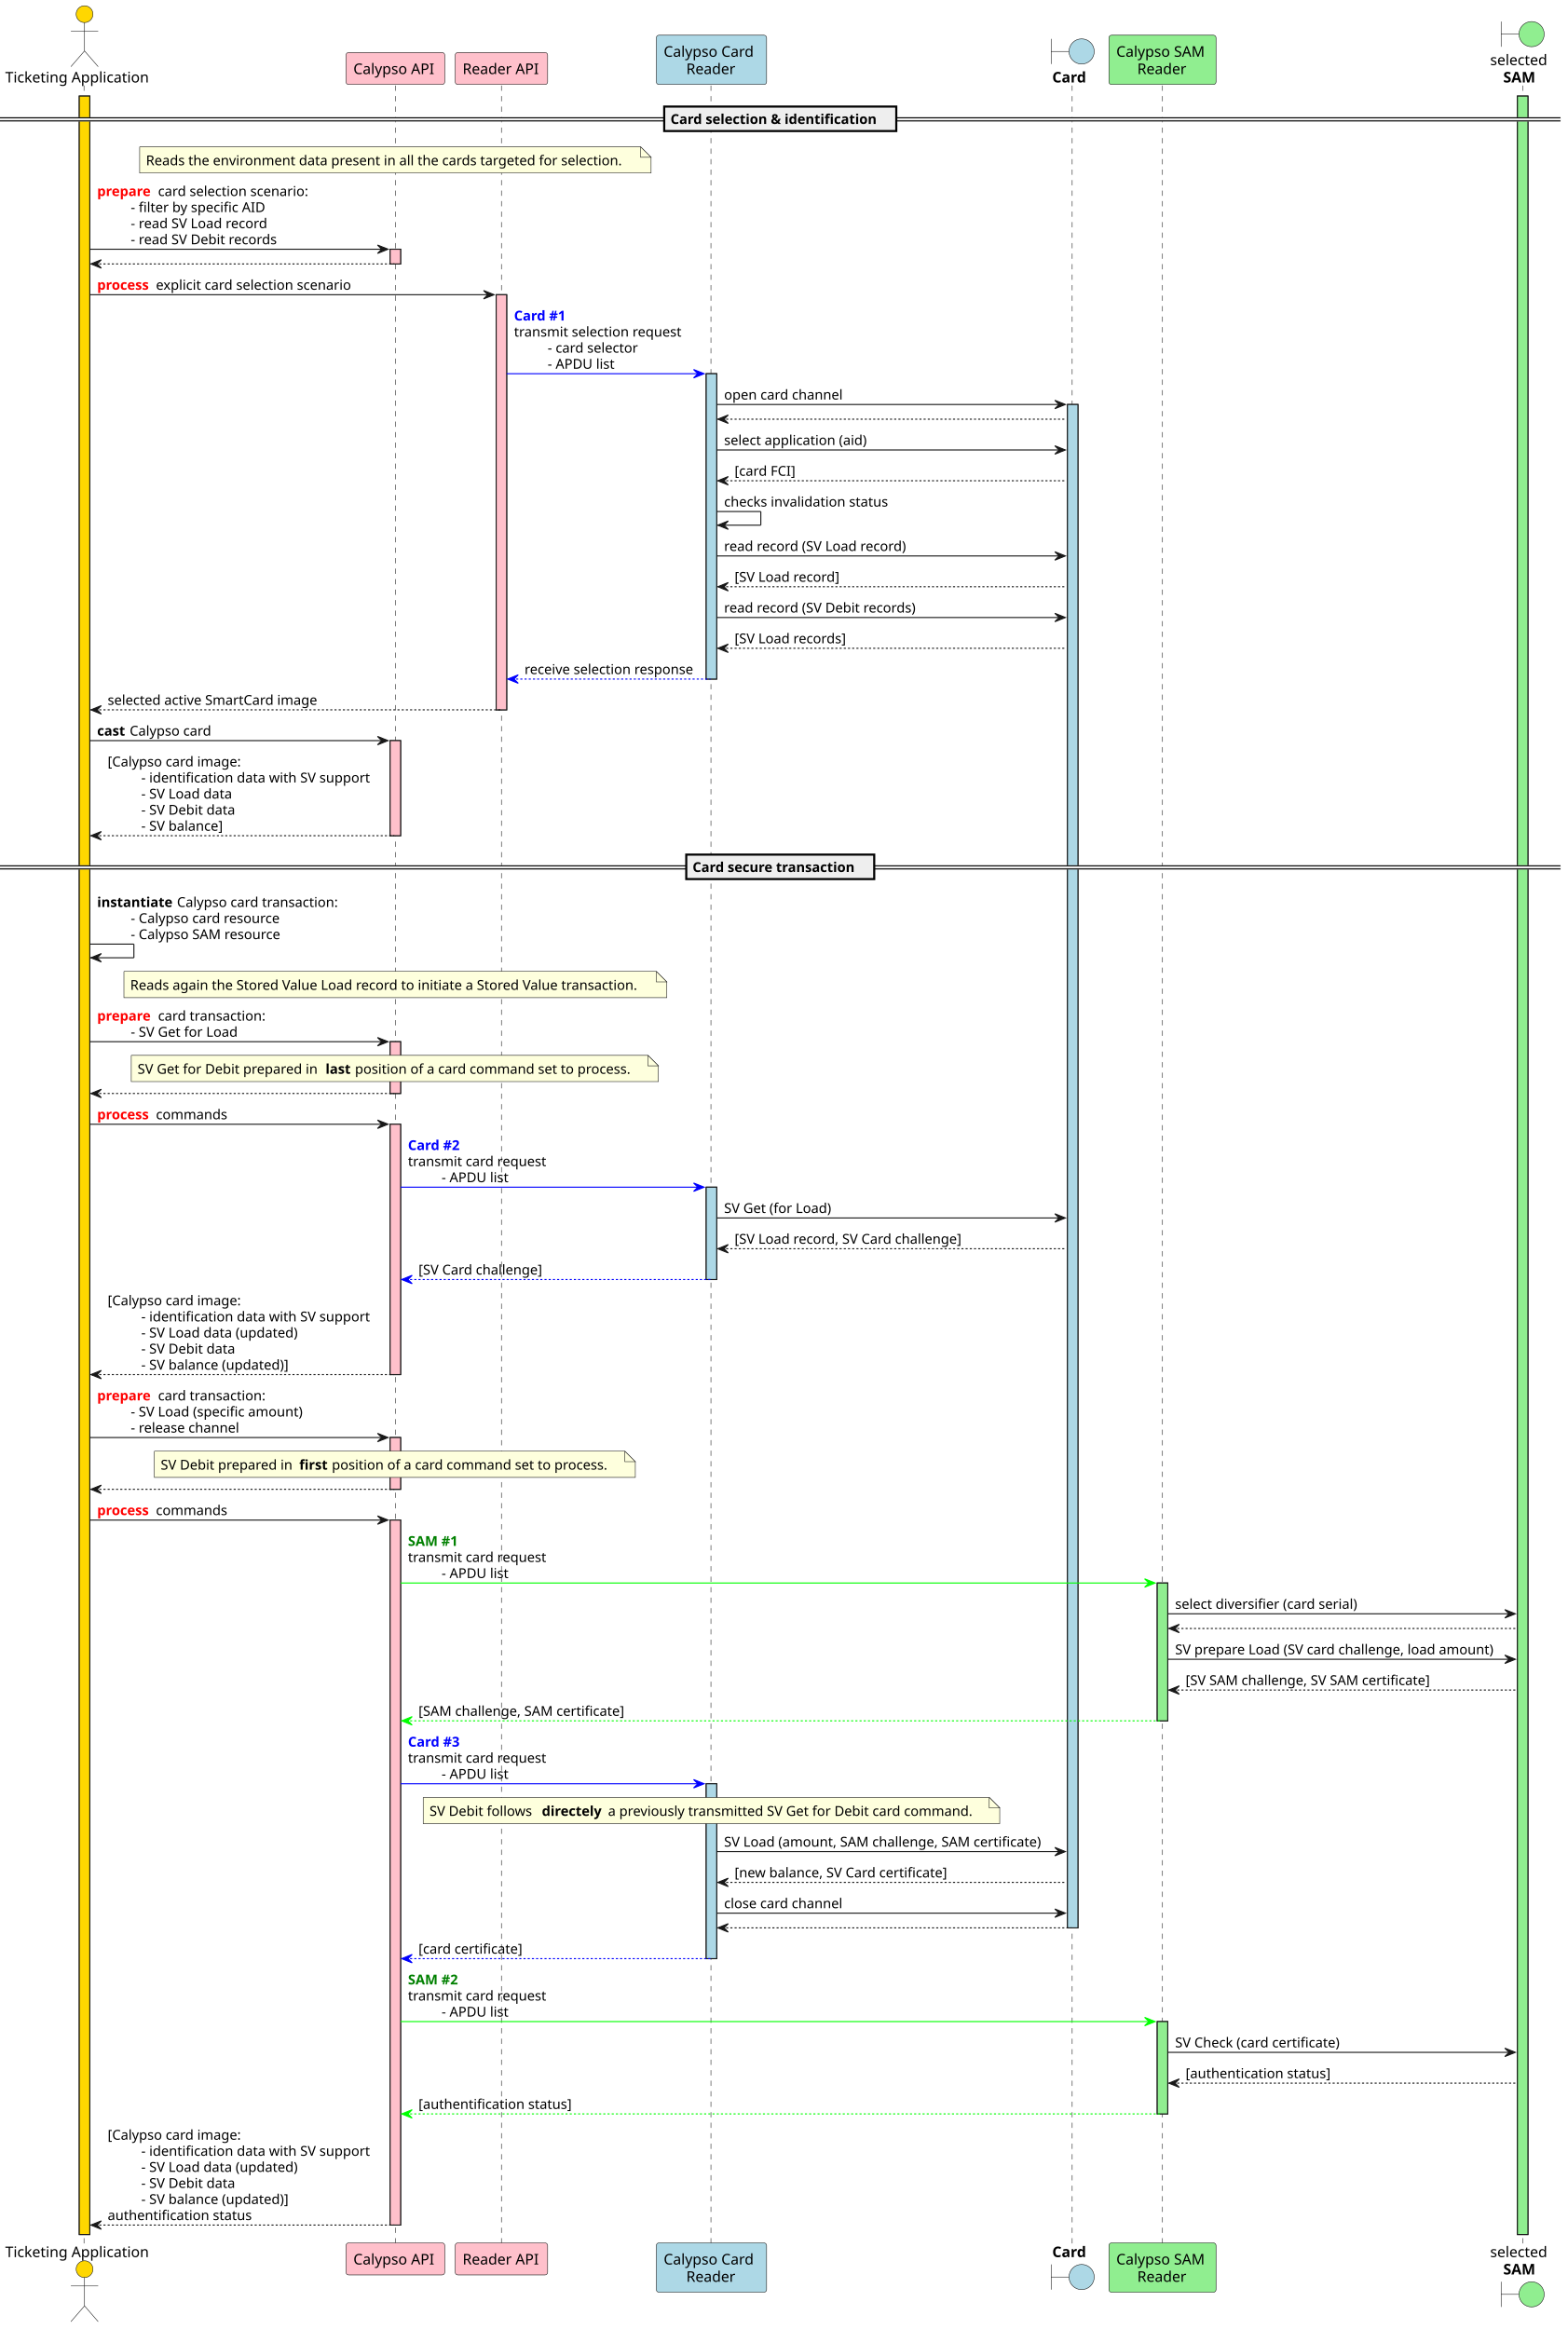
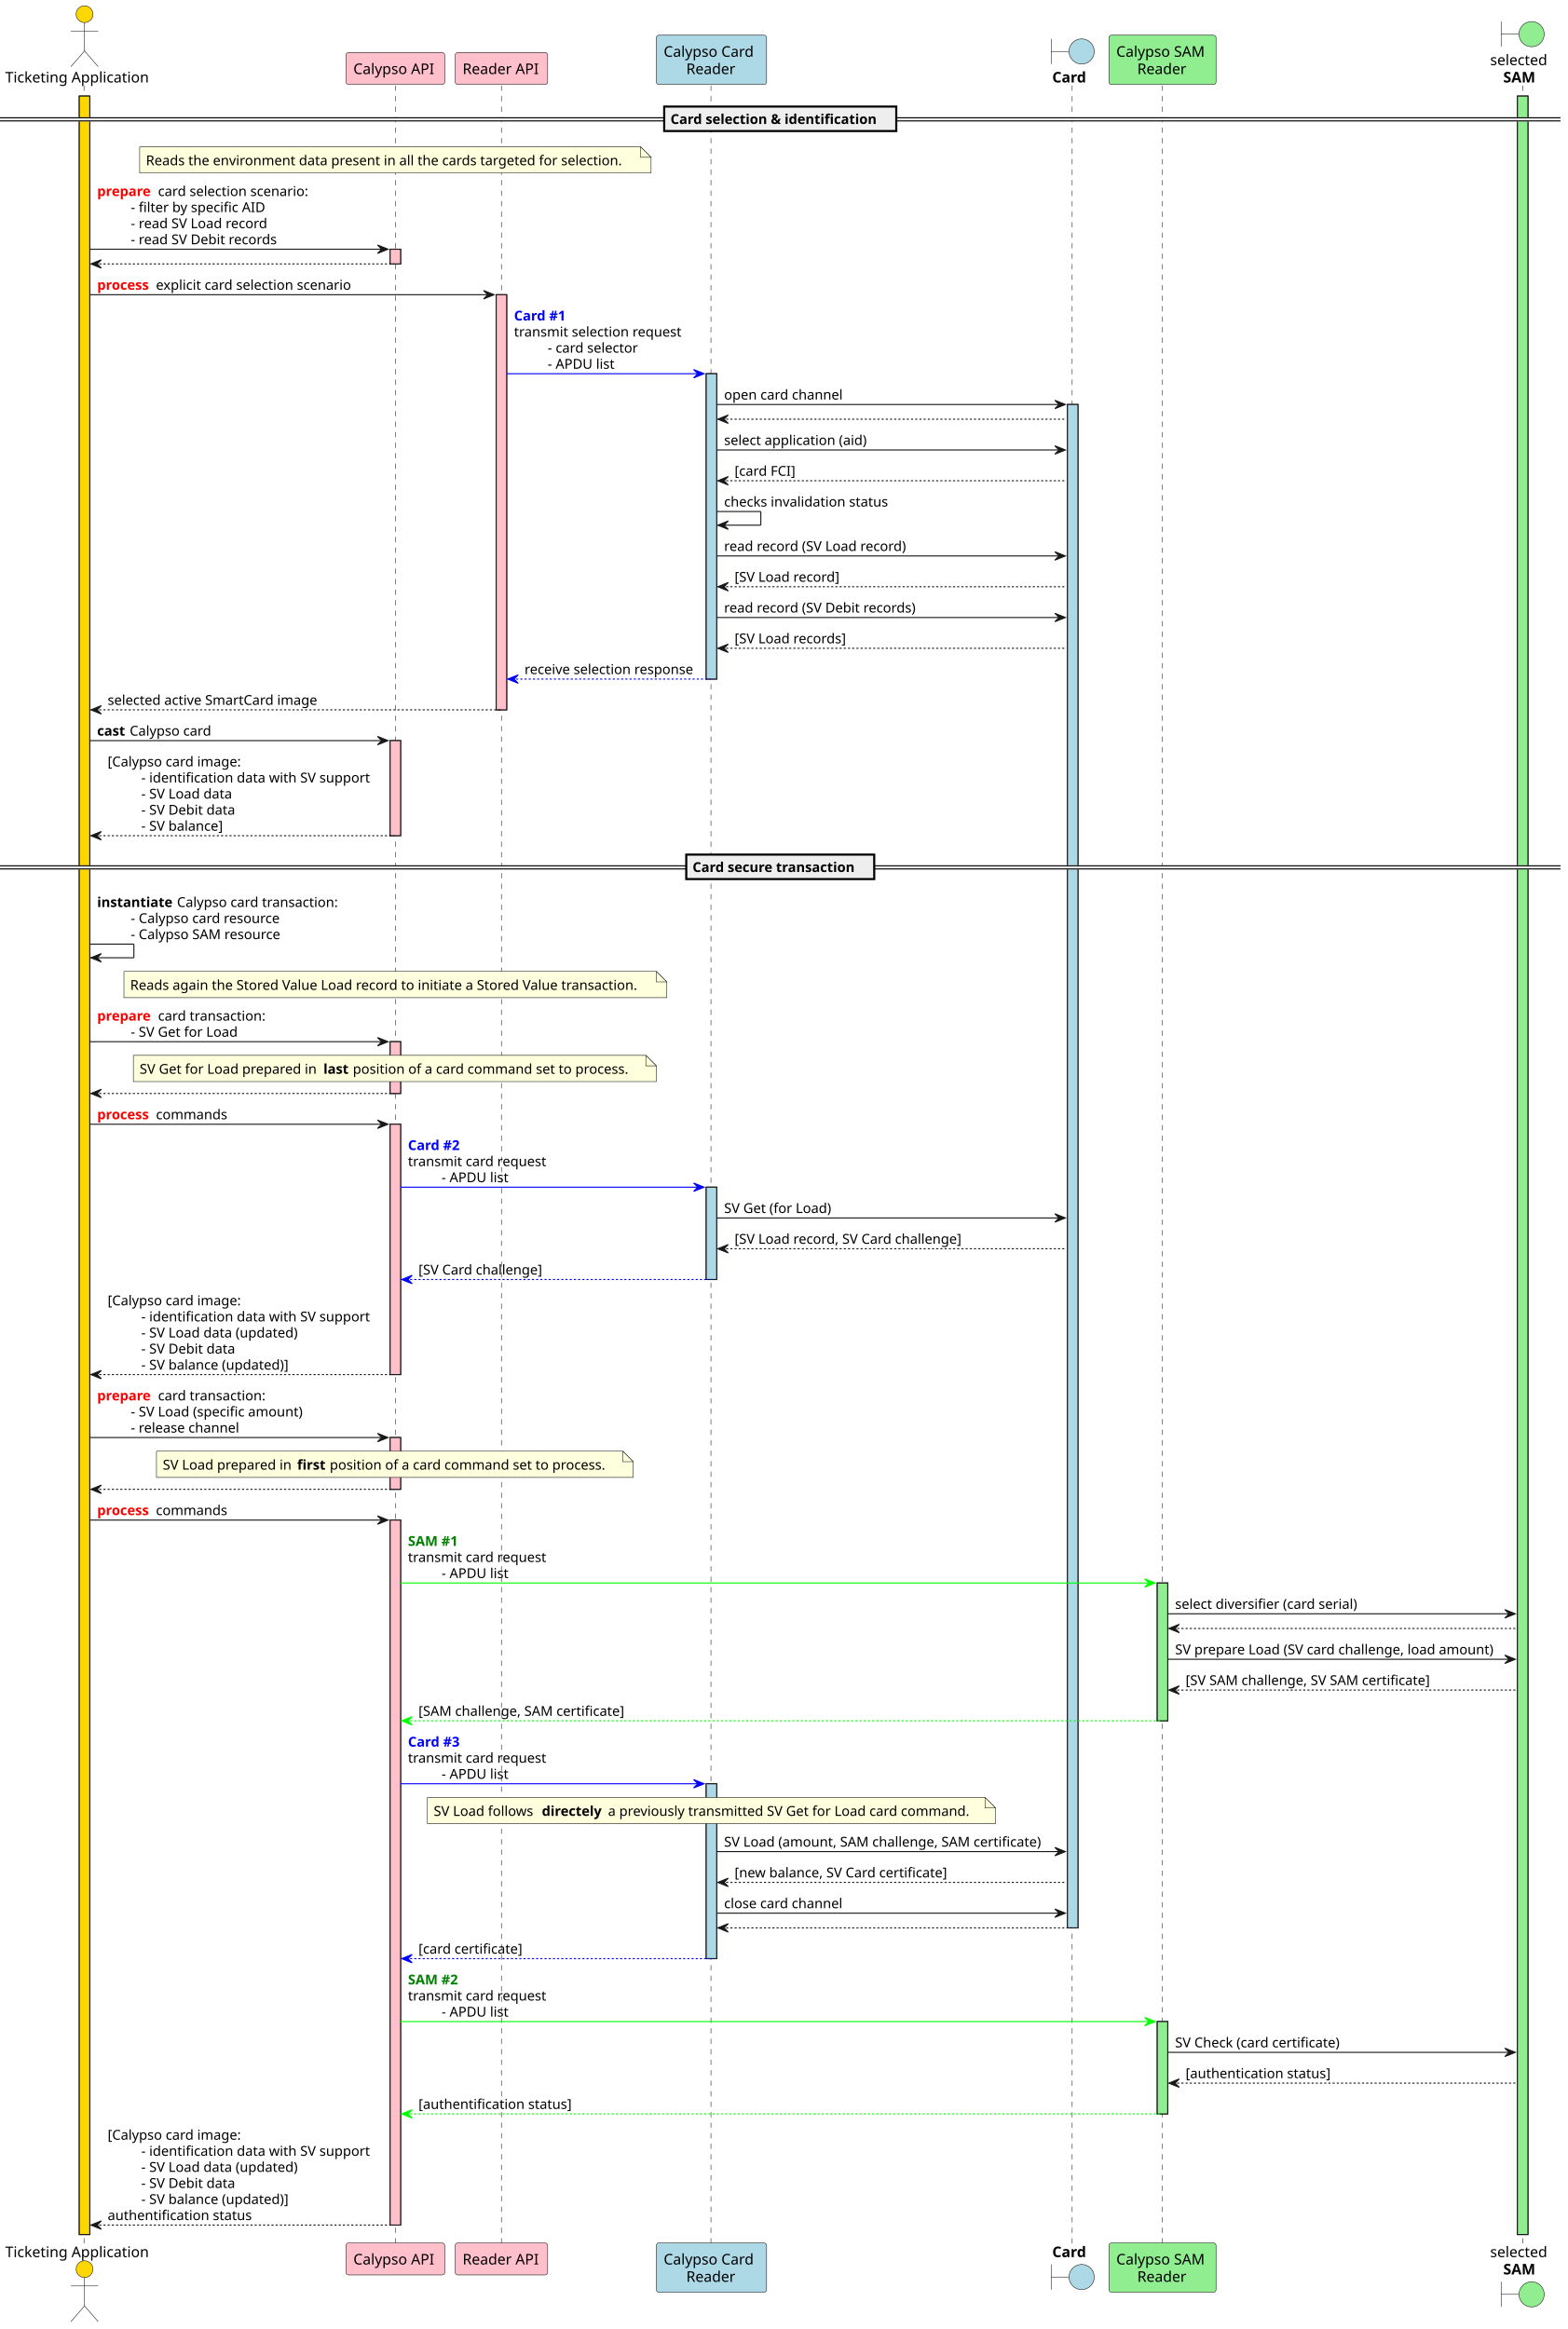
<svg xmlns="http://www.w3.org/2000/svg" contentStyleType="text/css" height="2218px" preserveAspectRatio="none" style="width:1493px;height:2218px;background:#FFFFFF;" version="1.1" viewBox="0 0 1493 2218" width="1493px" zoomAndPan="magnify">
  <defs />
  <g>
    <rect fill="#FFD700" height="2036.533" style="stroke:#181818;stroke-width:1.0;" width="10" x="75.5" y="91.488" />
    <rect fill="#FFC0CB" height="14" style="stroke:#181818;stroke-width:1.0;" width="10" x="371.5" y="237.352" />
    <rect fill="#FFC0CB" height="90.553" style="stroke:#181818;stroke-width:1.0;" width="10" x="371.5" y="705.32" />
    <rect fill="#FFC0CB" height="49.31" style="stroke:#181818;stroke-width:1.0;" width="10" x="371.5" y="992.047" />
    <rect fill="#FFC0CB" height="238.416" style="stroke:#181818;stroke-width:1.0;" width="10" x="371.5" y="1070.668" />
    <rect fill="#FFC0CB" height="49.31" style="stroke:#181818;stroke-width:1.0;" width="10" x="371.5" y="1369.016" />
    <rect fill="#FFC0CB" height="671.385" style="stroke:#181818;stroke-width:1.0;" width="10" x="371.5" y="1447.637" />
    <rect fill="#FFC0CB" height="395.348" style="stroke:#181818;stroke-width:1.0;" width="10" x="472.5" y="280.662" />
    <rect fill="#ADD8E6" height="290.795" style="stroke:#181818;stroke-width:1.0;" width="10" x="672.5" y="355.904" />
    <rect fill="#ADD8E6" height="87.932" style="stroke:#181818;stroke-width:1.0;" width="10" x="672.5" y="1130.6" />
    <rect fill="#ADD8E6" height="166.553" style="stroke:#181818;stroke-width:1.0;" width="10" x="672.5" y="1698.742" />
    <rect fill="#ADD8E6" height="1450.77" style="stroke:#181818;stroke-width:1.0;" width="10" x="1016.5" y="385.215" />
    <rect fill="#90EE90" height="131.242" style="stroke:#181818;stroke-width:1.0;" width="10" x="1102" y="1507.568" />
    <rect fill="#90EE90" height="87.932" style="stroke:#181818;stroke-width:1.0;" width="10" x="1102" y="1925.227" />
    <rect fill="#90EE90" height="2036.533" style="stroke:#181818;stroke-width:1.0;" width="10" x="1445" y="91.488" />
    <line style="stroke:#181818;stroke-width:0.5;stroke-dasharray:5.0,5.0;" x1="80" x2="80" y1="81.488" y2="2137.021" />
    <line style="stroke:#181818;stroke-width:0.5;stroke-dasharray:5.0,5.0;" x1="376.5" x2="376.5" y1="81.488" y2="2137.021" />
    <line style="stroke:#181818;stroke-width:0.5;stroke-dasharray:5.0,5.0;" x1="477.5" x2="477.5" y1="81.488" y2="2137.021" />
    <line style="stroke:#181818;stroke-width:0.5;stroke-dasharray:5.0,5.0;" x1="677" x2="677" y1="81.488" y2="2137.021" />
    <line style="stroke:#181818;stroke-width:0.5;stroke-dasharray:5.0,5.0;" x1="1021" x2="1021" y1="81.488" y2="2137.021" />
    <line style="stroke:#181818;stroke-width:0.5;stroke-dasharray:5.0,5.0;" x1="1107" x2="1107" y1="81.488" y2="2137.021" />
    <line style="stroke:#181818;stroke-width:0.5;stroke-dasharray:5.0,5.0;" x1="1450" x2="1450" y1="81.488" y2="2137.021" />
    <text fill="#000000" font-family="sans-serif" font-size="14" lengthAdjust="spacing" textLength="145" x="5" y="78.535">Ticketing Application</text>
    <ellipse cx="80.5" cy="13.5" fill="#FFD700" rx="8" ry="8" style="stroke:#181818;stroke-width:0.5;" />
    <path d="M80.5,21.5 L80.5,48.5 M67.5,29.5 L93.5,29.5 M80.5,48.5 L67.5,63.5 M80.5,48.5 L93.5,63.5 " fill="none" style="stroke:#181818;stroke-width:0.5;" />
    <text fill="#000000" font-family="sans-serif" font-size="14" lengthAdjust="spacing" textLength="145" x="5" y="2149.557">Ticketing Application</text>
    <ellipse cx="80.5" cy="2161.01" fill="#FFD700" rx="8" ry="8" style="stroke:#181818;stroke-width:0.5;" />
    <path d="M80.5,2169.01 L80.5,2196.01 M67.5,2177.01 L93.5,2177.01 M80.5,2196.01 L67.5,2211.01 M80.5,2196.01 L93.5,2211.01 " fill="none" style="stroke:#181818;stroke-width:0.5;" />
    <rect fill="#FFC0CB" height="30.488" rx="2.5" ry="2.5" style="stroke:#181818;stroke-width:0.5;" width="94" x="329.5" y="50" />
    <text fill="#000000" font-family="sans-serif" font-size="14" lengthAdjust="spacing" textLength="80" x="336.5" y="70.535">Calypso API</text>
    <rect fill="#FFC0CB" height="30.488" rx="2.5" ry="2.5" style="stroke:#181818;stroke-width:0.5;" width="94" x="329.5" y="2136.021" />
    <text fill="#000000" font-family="sans-serif" font-size="14" lengthAdjust="spacing" textLength="80" x="336.5" y="2156.557">Calypso API</text>
    <rect fill="#FFC0CB" height="30.488" rx="2.5" ry="2.5" style="stroke:#181818;stroke-width:0.5;" width="88" x="433.5" y="50" />
    <text fill="#000000" font-family="sans-serif" font-size="14" lengthAdjust="spacing" textLength="74" x="440.5" y="70.535">Reader API</text>
    <rect fill="#FFC0CB" height="30.488" rx="2.5" ry="2.5" style="stroke:#181818;stroke-width:0.5;" width="88" x="433.5" y="2136.021" />
    <text fill="#000000" font-family="sans-serif" font-size="14" lengthAdjust="spacing" textLength="74" x="440.5" y="2156.557">Reader API</text>
    <rect fill="#ADD8E6" height="46.977" rx="2.5" ry="2.5" style="stroke:#181818;stroke-width:0.5;" width="105" x="625" y="33.512" />
    <text fill="#000000" font-family="sans-serif" font-size="14" lengthAdjust="spacing" textLength="91" x="632" y="54.047">Calypso Card</text>
    <text fill="#000000" font-family="sans-serif" font-size="14" lengthAdjust="spacing" textLength="48" x="653.5" y="70.535">Reader</text>
    <rect fill="#ADD8E6" height="46.977" rx="2.5" ry="2.5" style="stroke:#181818;stroke-width:0.5;" width="105" x="625" y="2136.021" />
    <text fill="#000000" font-family="sans-serif" font-size="14" lengthAdjust="spacing" textLength="91" x="632" y="2156.557">Calypso Card</text>
    <text fill="#000000" font-family="sans-serif" font-size="14" lengthAdjust="spacing" textLength="48" x="653.5" y="2173.045">Reader</text>
    <text fill="#000000" font-family="sans-serif" font-size="14" font-weight="bold" lengthAdjust="spacing" textLength="33" x="1002" y="78.535">Card</text>
    <path d="M1001,37 L1001,61 M1001,49 L1018,49 " fill="none" style="stroke:#181818;stroke-width:0.5;" />
    <ellipse cx="1030" cy="49" fill="#ADD8E6" rx="12" ry="12" style="stroke:#181818;stroke-width:0.5;" />
    <text fill="#000000" font-family="sans-serif" font-size="14" font-weight="bold" lengthAdjust="spacing" textLength="33" x="1002" y="2149.557">Card</text>
    <path d="M1001,2156.51 L1001,2180.51 M1001,2168.51 L1018,2168.51 " fill="none" style="stroke:#181818;stroke-width:0.5;" />
    <ellipse cx="1030" cy="2168.51" fill="#ADD8E6" rx="12" ry="12" style="stroke:#181818;stroke-width:0.5;" />
    <rect fill="#90EE90" height="46.977" rx="2.5" ry="2.5" style="stroke:#181818;stroke-width:0.5;" width="102" x="1056" y="33.512" />
    <text fill="#000000" font-family="sans-serif" font-size="14" lengthAdjust="spacing" textLength="88" x="1063" y="54.047">Calypso SAM</text>
    <text fill="#000000" font-family="sans-serif" font-size="14" lengthAdjust="spacing" textLength="48" x="1083" y="70.535">Reader</text>
    <rect fill="#90EE90" height="46.977" rx="2.5" ry="2.5" style="stroke:#181818;stroke-width:0.5;" width="102" x="1056" y="2136.021" />
    <text fill="#000000" font-family="sans-serif" font-size="14" lengthAdjust="spacing" textLength="88" x="1063" y="2156.557">Calypso SAM</text>
    <text fill="#000000" font-family="sans-serif" font-size="14" lengthAdjust="spacing" textLength="48" x="1083" y="2173.045">Reader</text>
    <text fill="#000000" font-family="sans-serif" font-size="14" lengthAdjust="spacing" textLength="56" x="1419" y="62.047">selected</text>
    <text fill="#000000" font-family="sans-serif" font-size="14" font-weight="bold" lengthAdjust="spacing" textLength="31" x="1431.5" y="78.535">SAM</text>
    <path d="M1429.5,20.512 L1429.5,44.512 M1429.5,32.512 L1446.5,32.512 " fill="none" style="stroke:#181818;stroke-width:0.5;" />
    <ellipse cx="1458.5" cy="32.512" fill="#90EE90" rx="12" ry="12" style="stroke:#181818;stroke-width:0.5;" />
    <text fill="#000000" font-family="sans-serif" font-size="14" lengthAdjust="spacing" textLength="56" x="1419" y="2149.557">selected</text>
    <text fill="#000000" font-family="sans-serif" font-size="14" font-weight="bold" lengthAdjust="spacing" textLength="31" x="1431.5" y="2166.045">SAM</text>
    <path d="M1429.5,2172.998 L1429.5,2196.998 M1429.5,2184.998 L1446.5,2184.998 " fill="none" style="stroke:#181818;stroke-width:0.5;" />
    <ellipse cx="1458.5" cy="2184.998" fill="#90EE90" rx="12" ry="12" style="stroke:#181818;stroke-width:0.5;" />
    <rect fill="#FFD700" height="2036.533" style="stroke:#181818;stroke-width:1.0;" width="10" x="75.5" y="91.488" />
    <rect fill="#FFC0CB" height="14" style="stroke:#181818;stroke-width:1.0;" width="10" x="371.5" y="237.352" />
    <rect fill="#FFC0CB" height="90.553" style="stroke:#181818;stroke-width:1.0;" width="10" x="371.5" y="705.32" />
    <rect fill="#FFC0CB" height="49.31" style="stroke:#181818;stroke-width:1.0;" width="10" x="371.5" y="992.047" />
    <rect fill="#FFC0CB" height="238.416" style="stroke:#181818;stroke-width:1.0;" width="10" x="371.5" y="1070.668" />
    <rect fill="#FFC0CB" height="49.31" style="stroke:#181818;stroke-width:1.0;" width="10" x="371.5" y="1369.016" />
    <rect fill="#FFC0CB" height="671.385" style="stroke:#181818;stroke-width:1.0;" width="10" x="371.5" y="1447.637" />
    <rect fill="#FFC0CB" height="395.348" style="stroke:#181818;stroke-width:1.0;" width="10" x="472.5" y="280.662" />
    <rect fill="#ADD8E6" height="290.795" style="stroke:#181818;stroke-width:1.0;" width="10" x="672.5" y="355.904" />
    <rect fill="#ADD8E6" height="87.932" style="stroke:#181818;stroke-width:1.0;" width="10" x="672.5" y="1130.6" />
    <rect fill="#ADD8E6" height="166.553" style="stroke:#181818;stroke-width:1.0;" width="10" x="672.5" y="1698.742" />
    <rect fill="#ADD8E6" height="1450.77" style="stroke:#181818;stroke-width:1.0;" width="10" x="1016.5" y="385.215" />
    <rect fill="#90EE90" height="131.242" style="stroke:#181818;stroke-width:1.0;" width="10" x="1102" y="1507.568" />
    <rect fill="#90EE90" height="87.932" style="stroke:#181818;stroke-width:1.0;" width="10" x="1102" y="1925.227" />
    <rect fill="#90EE90" height="2036.533" style="stroke:#181818;stroke-width:1.0;" width="10" x="1445" y="91.488" />
    <rect fill="#EEEEEE" height="3" style="stroke:#EEEEEE;stroke-width:1.0;" width="1486" x="0" y="112.144" />
    <line style="stroke:#000000;stroke-width:1.0;" x1="0" x2="1486" y1="112.144" y2="112.144" />
    <line style="stroke:#000000;stroke-width:1.0;" x1="0" x2="1486" y1="115.144" y2="115.144" />
    <rect fill="#EEEEEE" height="23.311" style="stroke:#000000;stroke-width:2.0;" width="221" x="632.5" y="101.488" />
    <text fill="#000000" font-family="sans-serif" font-size="13" font-weight="bold" lengthAdjust="spacing" textLength="203" x="638.5" y="118.057">Card selection &amp; identification</text>
    <path d="M133,139.799 L133,164.799 L620,164.799 L620,149.799 L610,139.799 L133,139.799 " fill="#FEFFDD" style="stroke:#181818;stroke-width:0.5;" />
    <path d="M610,139.799 L610,149.799 L620,149.799 L610,139.799 " fill="#FEFFDD" style="stroke:#181818;stroke-width:0.5;" />
    <text fill="#000000" font-family="sans-serif" font-size="13" lengthAdjust="spacing" textLength="466" x="139" y="157.367">Reads the environment data present in all the cards targeted for selection.</text>
    <polygon fill="#181818" points="359.5,233.352,369.5,237.352,359.5,241.352,363.5,237.352" style="stroke:#181818;stroke-width:1.0;" />
    <line style="stroke:#181818;stroke-width:1.0;" x1="85.5" x2="365.5" y1="237.352" y2="237.352" />
    <text fill="#FF0000" font-family="sans-serif" font-size="13" font-weight="bold" lengthAdjust="spacing" textLength="54" x="92.5" y="186.678">prepare</text>
    <text fill="#000000" font-family="sans-serif" font-size="13" lengthAdjust="spacing" textLength="149" x="150.5" y="186.678">card selection scenario:</text>
    <text fill="#000000" font-family="sans-serif" font-size="13" lengthAdjust="spacing" textLength="141" x="124.5" y="201.988">- filter by specific AID</text>
    <text fill="#000000" font-family="sans-serif" font-size="13" lengthAdjust="spacing" textLength="136" x="124.5" y="217.299">- read SV Load record</text>
    <text fill="#000000" font-family="sans-serif" font-size="13" lengthAdjust="spacing" textLength="147" x="124.5" y="232.609">- read SV Debit records</text>
    <polygon fill="#181818" points="96.5,247.352,86.5,251.352,96.5,255.352,92.5,251.352" style="stroke:#181818;stroke-width:1.0;" />
    <line style="stroke:#181818;stroke-width:1.0;stroke-dasharray:2.0,2.0;" x1="90.5" x2="375.5" y1="251.352" y2="251.352" />
    <polygon fill="#181818" points="460.5,276.662,470.5,280.662,460.5,284.662,464.5,280.662" style="stroke:#181818;stroke-width:1.0;" />
    <line style="stroke:#181818;stroke-width:1.0;" x1="85.5" x2="466.5" y1="280.662" y2="280.662" />
    <text fill="#FF0000" font-family="sans-serif" font-size="13" font-weight="bold" lengthAdjust="spacing" textLength="52" x="92.5" y="275.92">process</text>
    <text fill="#000000" font-family="sans-serif" font-size="13" lengthAdjust="spacing" textLength="196" x="148.5" y="275.92">explicit card selection scenario</text>
    <polygon fill="#0000FF" points="660.5,351.904,670.5,355.904,660.5,359.904,664.5,355.904" style="stroke:#0000FF;stroke-width:1.0;" />
    <line style="stroke:#0000FF;stroke-width:1.0;" x1="482.5" x2="666.5" y1="355.904" y2="355.904" />
    <text fill="#0000FF" font-family="sans-serif" font-size="13" font-weight="bold" lengthAdjust="spacing" textLength="54" x="489.5" y="305.231">Card #1</text>
    <text fill="#000000" font-family="sans-serif" font-size="13" lengthAdjust="spacing" textLength="165" x="489.5" y="320.541">transmit selection request</text>
    <text fill="#000000" font-family="sans-serif" font-size="13" lengthAdjust="spacing" textLength="93" x="521.5" y="335.852">- card selector</text>
    <text fill="#000000" font-family="sans-serif" font-size="13" lengthAdjust="spacing" textLength="71" x="521.5" y="351.162">- APDU list</text>
    <polygon fill="#181818" points="1004.5,381.215,1014.5,385.215,1004.5,389.215,1008.5,385.215" style="stroke:#181818;stroke-width:1.0;" />
    <line style="stroke:#181818;stroke-width:1.0;" x1="682.5" x2="1010.5" y1="385.215" y2="385.215" />
    <text fill="#000000" font-family="sans-serif" font-size="13" lengthAdjust="spacing" textLength="115" x="689.5" y="380.473">open card channel</text>
    <polygon fill="#181818" points="693.5,395.215,683.5,399.215,693.5,403.215,689.5,399.215" style="stroke:#181818;stroke-width:1.0;" />
    <line style="stroke:#181818;stroke-width:1.0;stroke-dasharray:2.0,2.0;" x1="687.5" x2="1015.5" y1="399.215" y2="399.215" />
    <polygon fill="#181818" points="1004.5,424.525,1014.5,428.525,1004.5,432.525,1008.5,428.525" style="stroke:#181818;stroke-width:1.0;" />
    <line style="stroke:#181818;stroke-width:1.0;" x1="682.5" x2="1010.5" y1="428.525" y2="428.525" />
    <text fill="#000000" font-family="sans-serif" font-size="13" lengthAdjust="spacing" textLength="142" x="689.5" y="423.783">select application (aid)</text>
    <polygon fill="#181818" points="693.5,453.836,683.5,457.836,693.5,461.836,689.5,457.836" style="stroke:#181818;stroke-width:1.0;" />
    <line style="stroke:#181818;stroke-width:1.0;stroke-dasharray:2.0,2.0;" x1="687.5" x2="1015.5" y1="457.836" y2="457.836" />
    <text fill="#000000" font-family="sans-serif" font-size="13" lengthAdjust="spacing" textLength="59" x="699.5" y="453.094">[card FCI]</text>
    <line style="stroke:#181818;stroke-width:1.0;" x1="682.5" x2="724.5" y1="487.147" y2="487.147" />
    <line style="stroke:#181818;stroke-width:1.0;" x1="724.5" x2="724.5" y1="487.147" y2="500.147" />
    <line style="stroke:#181818;stroke-width:1.0;" x1="683.5" x2="724.5" y1="500.147" y2="500.147" />
    <polygon fill="#181818" points="693.5,496.147,683.5,500.147,693.5,504.147,689.5,500.147" style="stroke:#181818;stroke-width:1.0;" />
    <text fill="#000000" font-family="sans-serif" font-size="13" lengthAdjust="spacing" textLength="165" x="689.5" y="482.404">checks invalidation status</text>
    <polygon fill="#181818" points="1004.5,525.457,1014.5,529.457,1004.5,533.457,1008.5,529.457" style="stroke:#181818;stroke-width:1.0;" />
    <line style="stroke:#181818;stroke-width:1.0;" x1="682.5" x2="1010.5" y1="529.457" y2="529.457" />
    <text fill="#000000" font-family="sans-serif" font-size="13" lengthAdjust="spacing" textLength="176" x="689.5" y="524.715">read record (SV Load record)</text>
    <polygon fill="#181818" points="693.5,554.768,683.5,558.768,693.5,562.768,689.5,558.768" style="stroke:#181818;stroke-width:1.0;" />
    <line style="stroke:#181818;stroke-width:1.0;stroke-dasharray:2.0,2.0;" x1="687.5" x2="1015.5" y1="558.768" y2="558.768" />
    <text fill="#000000" font-family="sans-serif" font-size="13" lengthAdjust="spacing" textLength="101" x="699.5" y="554.025">[SV Load record]</text>
    <polygon fill="#181818" points="1004.5,584.078,1014.5,588.078,1004.5,592.078,1008.5,588.078" style="stroke:#181818;stroke-width:1.0;" />
    <line style="stroke:#181818;stroke-width:1.0;" x1="682.5" x2="1010.5" y1="588.078" y2="588.078" />
    <text fill="#000000" font-family="sans-serif" font-size="13" lengthAdjust="spacing" textLength="187" x="689.5" y="583.336">read record (SV Debit records)</text>
    <polygon fill="#181818" points="693.5,613.389,683.5,617.389,693.5,621.389,689.5,617.389" style="stroke:#181818;stroke-width:1.0;" />
    <line style="stroke:#181818;stroke-width:1.0;stroke-dasharray:2.0,2.0;" x1="687.5" x2="1015.5" y1="617.389" y2="617.389" />
    <text fill="#000000" font-family="sans-serif" font-size="13" lengthAdjust="spacing" textLength="108" x="699.5" y="612.646">[SV Load records]</text>
    <polygon fill="#0000FF" points="493.5,642.699,483.5,646.699,493.5,650.699,489.5,646.699" style="stroke:#0000FF;stroke-width:1.0;" />
    <line style="stroke:#0000FF;stroke-width:1.0;stroke-dasharray:2.0,2.0;" x1="487.5" x2="676.5" y1="646.699" y2="646.699" />
    <text fill="#000000" font-family="sans-serif" font-size="13" lengthAdjust="spacing" textLength="166" x="499.5" y="641.957">receive selection response</text>
    <polygon fill="#181818" points="96.5,672.01,86.5,676.01,96.5,680.01,92.5,676.01" style="stroke:#181818;stroke-width:1.0;" />
    <line style="stroke:#181818;stroke-width:1.0;stroke-dasharray:2.0,2.0;" x1="90.5" x2="476.5" y1="676.01" y2="676.01" />
    <text fill="#000000" font-family="sans-serif" font-size="13" lengthAdjust="spacing" textLength="204" x="102.5" y="671.268">selected active SmartCard image</text>
    <polygon fill="#181818" points="359.5,701.32,369.5,705.32,359.5,709.32,363.5,705.32" style="stroke:#181818;stroke-width:1.0;" />
    <line style="stroke:#181818;stroke-width:1.0;" x1="85.5" x2="365.5" y1="705.32" y2="705.32" />
    <text fill="#000000" font-family="sans-serif" font-size="13" font-weight="bold" lengthAdjust="spacing" textLength="27" x="92.5" y="700.578">cast</text>
    <text fill="#000000" font-family="sans-serif" font-size="13" lengthAdjust="spacing" textLength="81" x="123.5" y="700.578">Calypso card</text>
    <polygon fill="#181818" points="96.5,791.873,86.5,795.873,96.5,799.873,92.5,795.873" style="stroke:#181818;stroke-width:1.0;" />
    <line style="stroke:#181818;stroke-width:1.0;stroke-dasharray:2.0,2.0;" x1="90.5" x2="375.5" y1="795.873" y2="795.873" />
    <text fill="#000000" font-family="sans-serif" font-size="13" lengthAdjust="spacing" textLength="131" x="102.5" y="729.889">[Calypso card image:</text>
    <text fill="#000000" font-family="sans-serif" font-size="13" lengthAdjust="spacing" textLength="230" x="134.5" y="745.199">- identification data with SV support</text>
    <text fill="#000000" font-family="sans-serif" font-size="13" lengthAdjust="spacing" textLength="92" x="134.5" y="760.51">- SV Load data</text>
    <text fill="#000000" font-family="sans-serif" font-size="13" lengthAdjust="spacing" textLength="96" x="134.5" y="775.82">- SV Debit data</text>
    <text fill="#000000" font-family="sans-serif" font-size="13" lengthAdjust="spacing" textLength="83" x="134.5" y="791.131">- SV balance]</text>
    <rect fill="#EEEEEE" height="3" style="stroke:#EEEEEE;stroke-width:1.0;" width="1486" x="0" y="824.528" />
    <line style="stroke:#000000;stroke-width:1.0;" x1="0" x2="1486" y1="824.528" y2="824.528" />
    <line style="stroke:#000000;stroke-width:1.0;" x1="0" x2="1486" y1="827.528" y2="827.528" />
    <rect fill="#EEEEEE" height="23.311" style="stroke:#000000;stroke-width:2.0;" width="179" x="653.5" y="813.873" />
    <text fill="#000000" font-family="sans-serif" font-size="13" font-weight="bold" lengthAdjust="spacing" textLength="161" x="659.5" y="830.441">Card secure transaction</text>
    <line style="stroke:#181818;stroke-width:1.0;" x1="85.5" x2="127.5" y1="899.115" y2="899.115" />
    <line style="stroke:#181818;stroke-width:1.0;" x1="127.5" x2="127.5" y1="899.115" y2="912.115" />
    <line style="stroke:#181818;stroke-width:1.0;" x1="86.5" x2="127.5" y1="912.115" y2="912.115" />
    <polygon fill="#181818" points="96.5,908.115,86.5,912.115,96.5,916.115,92.5,912.115" style="stroke:#181818;stroke-width:1.0;" />
    <text fill="#000000" font-family="sans-serif" font-size="13" font-weight="bold" lengthAdjust="spacing" textLength="72" x="92.5" y="863.752">instantiate</text>
    <text fill="#000000" font-family="sans-serif" font-size="13" lengthAdjust="spacing" textLength="160" x="168.5" y="863.752">Calypso card transaction:</text>
    <text fill="#000000" font-family="sans-serif" font-size="13" lengthAdjust="spacing" textLength="151" x="124.5" y="879.062">- Calypso card resource</text>
    <text fill="#000000" font-family="sans-serif" font-size="13" lengthAdjust="spacing" textLength="151" x="124.5" y="894.373">- Calypso SAM resource</text>
    <path d="M118,925.115 L118,950.115 L635,950.115 L635,935.115 L625,925.115 L118,925.115 " fill="#FEFFDD" style="stroke:#181818;stroke-width:0.5;" />
    <path d="M625,925.115 L625,935.115 L635,935.115 L625,925.115 " fill="#FEFFDD" style="stroke:#181818;stroke-width:0.5;" />
    <text fill="#000000" font-family="sans-serif" font-size="13" lengthAdjust="spacing" textLength="496" x="124" y="942.684">Reads again the Stored Value Load record to initiate a Stored Value transaction.</text>
    <polygon fill="#181818" points="359.5,988.047,369.5,992.047,359.5,996.047,363.5,992.047" style="stroke:#181818;stroke-width:1.0;" />
    <line style="stroke:#181818;stroke-width:1.0;" x1="85.5" x2="365.5" y1="992.047" y2="992.047" />
    <text fill="#FF0000" font-family="sans-serif" font-size="13" font-weight="bold" lengthAdjust="spacing" textLength="54" x="92.5" y="971.994">prepare</text>
    <text fill="#000000" font-family="sans-serif" font-size="13" lengthAdjust="spacing" textLength="106" x="150.5" y="971.994">card transaction:</text>
    <text fill="#000000" font-family="sans-serif" font-size="13" lengthAdjust="spacing" textLength="108" x="124.5" y="987.305">- SV Get for Load</text>
-     <path d="M125,1005.047 L125,1030.047 L627,1030.047 L627,1015.047 L617,1005.047 L125,1005.047 " fill="#FEFFDD" style="stroke:#181818;stroke-width:0.5;" />
-     <path d="M617,1005.047 L617,1015.047 L627,1015.047 L617,1005.047 " fill="#FEFFDD" style="stroke:#181818;stroke-width:0.5;" />
-     <text fill="#000000" font-family="sans-serif" font-size="13" lengthAdjust="spacing" textLength="175" x="131" y="1022.615">SV Get for Debit prepared in</text>
-     <text fill="#000000" font-family="sans-serif" font-size="13" font-weight="bold" lengthAdjust="spacing" textLength="24" x="310" y="1022.615">last</text>
-     <text fill="#000000" font-family="sans-serif" font-size="13" lengthAdjust="spacing" textLength="274" x="338" y="1022.615">position of a card command set to process.</text>
+     <path d="M127,1005.047 L127,1030.047 L625,1030.047 L625,1015.047 L615,1005.047 L127,1005.047 " fill="#FEFFDD" style="stroke:#181818;stroke-width:0.5;" />
+     <path d="M615,1005.047 L615,1015.047 L625,1015.047 L615,1005.047 " fill="#FEFFDD" style="stroke:#181818;stroke-width:0.5;" />
+     <text fill="#000000" font-family="sans-serif" font-size="13" lengthAdjust="spacing" textLength="171" x="133" y="1022.615">SV Get for Load prepared in</text>
+     <text fill="#000000" font-family="sans-serif" font-size="13" font-weight="bold" lengthAdjust="spacing" textLength="24" x="308" y="1022.615">last</text>
+     <text fill="#000000" font-family="sans-serif" font-size="13" lengthAdjust="spacing" textLength="274" x="336" y="1022.615">position of a card command set to process.</text>
    <polygon fill="#181818" points="96.5,1037.357,86.5,1041.357,96.5,1045.357,92.5,1041.357" style="stroke:#181818;stroke-width:1.0;" />
    <line style="stroke:#181818;stroke-width:1.0;stroke-dasharray:2.0,2.0;" x1="90.5" x2="375.5" y1="1041.357" y2="1041.357" />
    <polygon fill="#181818" points="359.5,1066.668,369.5,1070.668,359.5,1074.668,363.5,1070.668" style="stroke:#181818;stroke-width:1.0;" />
    <line style="stroke:#181818;stroke-width:1.0;" x1="85.5" x2="365.5" y1="1070.668" y2="1070.668" />
    <text fill="#FF0000" font-family="sans-serif" font-size="13" font-weight="bold" lengthAdjust="spacing" textLength="52" x="92.5" y="1065.926">process</text>
    <text fill="#000000" font-family="sans-serif" font-size="13" lengthAdjust="spacing" textLength="69" x="148.5" y="1065.926">commands</text>
    <polygon fill="#0000FF" points="660.5,1126.6,670.5,1130.6,660.5,1134.6,664.5,1130.6" style="stroke:#0000FF;stroke-width:1.0;" />
    <line style="stroke:#0000FF;stroke-width:1.0;" x1="381.5" x2="666.5" y1="1130.6" y2="1130.6" />
    <text fill="#0000FF" font-family="sans-serif" font-size="13" font-weight="bold" lengthAdjust="spacing" textLength="54" x="388.5" y="1095.236">Card #2</text>
    <text fill="#000000" font-family="sans-serif" font-size="13" lengthAdjust="spacing" textLength="135" x="388.5" y="1110.547">transmit card request</text>
    <text fill="#000000" font-family="sans-serif" font-size="13" lengthAdjust="spacing" textLength="71" x="420.5" y="1125.857">- APDU list</text>
    <polygon fill="#181818" points="1004.5,1155.91,1014.5,1159.91,1004.5,1163.91,1008.5,1159.91" style="stroke:#181818;stroke-width:1.0;" />
    <line style="stroke:#181818;stroke-width:1.0;" x1="682.5" x2="1010.5" y1="1159.91" y2="1159.91" />
    <text fill="#000000" font-family="sans-serif" font-size="13" lengthAdjust="spacing" textLength="104" x="689.5" y="1155.168">SV Get (for Load)</text>
    <polygon fill="#181818" points="693.5,1185.221,683.5,1189.221,693.5,1193.221,689.5,1189.221" style="stroke:#181818;stroke-width:1.0;" />
    <line style="stroke:#181818;stroke-width:1.0;stroke-dasharray:2.0,2.0;" x1="687.5" x2="1015.5" y1="1189.221" y2="1189.221" />
    <text fill="#000000" font-family="sans-serif" font-size="13" lengthAdjust="spacing" textLength="221" x="699.5" y="1184.478">[SV Load record, SV Card challenge]</text>
    <polygon fill="#0000FF" points="392.5,1214.531,382.5,1218.531,392.5,1222.531,388.5,1218.531" style="stroke:#0000FF;stroke-width:1.0;" />
    <line style="stroke:#0000FF;stroke-width:1.0;stroke-dasharray:2.0,2.0;" x1="386.5" x2="676.5" y1="1218.531" y2="1218.531" />
    <text fill="#000000" font-family="sans-serif" font-size="13" lengthAdjust="spacing" textLength="120" x="398.5" y="1213.789">[SV Card challenge]</text>
    <polygon fill="#181818" points="96.5,1305.084,86.5,1309.084,96.5,1313.084,92.5,1309.084" style="stroke:#181818;stroke-width:1.0;" />
    <line style="stroke:#181818;stroke-width:1.0;stroke-dasharray:2.0,2.0;" x1="90.5" x2="375.5" y1="1309.084" y2="1309.084" />
    <text fill="#000000" font-family="sans-serif" font-size="13" lengthAdjust="spacing" textLength="131" x="102.5" y="1243.1">[Calypso card image:</text>
    <text fill="#000000" font-family="sans-serif" font-size="13" lengthAdjust="spacing" textLength="230" x="134.5" y="1258.41">- identification data with SV support</text>
    <text fill="#000000" font-family="sans-serif" font-size="13" lengthAdjust="spacing" textLength="155" x="134.5" y="1273.721">- SV Load data (updated)</text>
    <text fill="#000000" font-family="sans-serif" font-size="13" lengthAdjust="spacing" textLength="96" x="134.5" y="1289.031">- SV Debit data</text>
    <text fill="#000000" font-family="sans-serif" font-size="13" lengthAdjust="spacing" textLength="146" x="134.5" y="1304.342">- SV balance (updated)]</text>
    <polygon fill="#181818" points="359.5,1365.016,369.5,1369.016,359.5,1373.016,363.5,1369.016" style="stroke:#181818;stroke-width:1.0;" />
    <line style="stroke:#181818;stroke-width:1.0;" x1="85.5" x2="365.5" y1="1369.016" y2="1369.016" />
    <text fill="#FF0000" font-family="sans-serif" font-size="13" font-weight="bold" lengthAdjust="spacing" textLength="54" x="92.5" y="1333.652">prepare</text>
    <text fill="#000000" font-family="sans-serif" font-size="13" lengthAdjust="spacing" textLength="106" x="150.5" y="1333.652">card transaction:</text>
    <text fill="#000000" font-family="sans-serif" font-size="13" lengthAdjust="spacing" textLength="174" x="124.5" y="1348.963">- SV Load (specific amount)</text>
    <text fill="#000000" font-family="sans-serif" font-size="13" lengthAdjust="spacing" textLength="109" x="124.5" y="1364.273">- release channel</text>
-     <path d="M147,1382.016 L147,1407.016 L605,1407.016 L605,1392.016 L595,1382.016 L147,1382.016 " fill="#FEFFDD" style="stroke:#181818;stroke-width:0.5;" />
-     <path d="M595,1382.016 L595,1392.016 L605,1392.016 L595,1382.016 " fill="#FEFFDD" style="stroke:#181818;stroke-width:0.5;" />
-     <text fill="#000000" font-family="sans-serif" font-size="13" lengthAdjust="spacing" textLength="128" x="153" y="1399.584">SV Debit prepared in</text>
-     <text fill="#000000" font-family="sans-serif" font-size="13" font-weight="bold" lengthAdjust="spacing" textLength="27" x="285" y="1399.584">first</text>
-     <text fill="#000000" font-family="sans-serif" font-size="13" lengthAdjust="spacing" textLength="274" x="316" y="1399.584">position of a card command set to process.</text>
+     <path d="M149,1382.016 L149,1407.016 L603,1407.016 L603,1392.016 L593,1382.016 L149,1382.016 " fill="#FEFFDD" style="stroke:#181818;stroke-width:0.5;" />
+     <path d="M593,1382.016 L593,1392.016 L603,1392.016 L593,1382.016 " fill="#FEFFDD" style="stroke:#181818;stroke-width:0.5;" />
+     <text fill="#000000" font-family="sans-serif" font-size="13" lengthAdjust="spacing" textLength="124" x="155" y="1399.584">SV Load prepared in</text>
+     <text fill="#000000" font-family="sans-serif" font-size="13" font-weight="bold" lengthAdjust="spacing" textLength="27" x="283" y="1399.584">first</text>
+     <text fill="#000000" font-family="sans-serif" font-size="13" lengthAdjust="spacing" textLength="274" x="314" y="1399.584">position of a card command set to process.</text>
    <polygon fill="#181818" points="96.5,1414.326,86.5,1418.326,96.5,1422.326,92.5,1418.326" style="stroke:#181818;stroke-width:1.0;" />
    <line style="stroke:#181818;stroke-width:1.0;stroke-dasharray:2.0,2.0;" x1="90.5" x2="375.5" y1="1418.326" y2="1418.326" />
    <polygon fill="#181818" points="359.5,1443.637,369.5,1447.637,359.5,1451.637,363.5,1447.637" style="stroke:#181818;stroke-width:1.0;" />
    <line style="stroke:#181818;stroke-width:1.0;" x1="85.5" x2="365.5" y1="1447.637" y2="1447.637" />
    <text fill="#FF0000" font-family="sans-serif" font-size="13" font-weight="bold" lengthAdjust="spacing" textLength="52" x="92.5" y="1442.895">process</text>
    <text fill="#000000" font-family="sans-serif" font-size="13" lengthAdjust="spacing" textLength="69" x="148.5" y="1442.895">commands</text>
    <polygon fill="#00FF00" points="1090,1503.568,1100,1507.568,1090,1511.568,1094,1507.568" style="stroke:#00FF00;stroke-width:1.0;" />
    <line style="stroke:#00FF00;stroke-width:1.0;" x1="381.5" x2="1096" y1="1507.568" y2="1507.568" />
    <text fill="#008000" font-family="sans-serif" font-size="13" font-weight="bold" lengthAdjust="spacing" textLength="51" x="388.5" y="1472.205">SAM #1</text>
    <text fill="#000000" font-family="sans-serif" font-size="13" lengthAdjust="spacing" textLength="135" x="388.5" y="1487.516">transmit card request</text>
    <text fill="#000000" font-family="sans-serif" font-size="13" lengthAdjust="spacing" textLength="71" x="420.5" y="1502.826">- APDU list</text>
    <polygon fill="#181818" points="1433,1532.879,1443,1536.879,1433,1540.879,1437,1536.879" style="stroke:#181818;stroke-width:1.0;" />
    <line style="stroke:#181818;stroke-width:1.0;" x1="1112" x2="1439" y1="1536.879" y2="1536.879" />
    <text fill="#000000" font-family="sans-serif" font-size="13" lengthAdjust="spacing" textLength="181" x="1119" y="1532.137">select diversifier (card serial)</text>
    <polygon fill="#181818" points="1123,1546.879,1113,1550.879,1123,1554.879,1119,1550.879" style="stroke:#181818;stroke-width:1.0;" />
    <line style="stroke:#181818;stroke-width:1.0;stroke-dasharray:2.0,2.0;" x1="1117" x2="1444" y1="1550.879" y2="1550.879" />
    <polygon fill="#181818" points="1433,1576.189,1443,1580.189,1433,1584.189,1437,1580.189" style="stroke:#181818;stroke-width:1.0;" />
    <line style="stroke:#181818;stroke-width:1.0;" x1="1112" x2="1439" y1="1580.189" y2="1580.189" />
    <text fill="#000000" font-family="sans-serif" font-size="13" lengthAdjust="spacing" textLength="309" x="1119" y="1575.447">SV prepare Load (SV card challenge, load amount)</text>
    <polygon fill="#181818" points="1123,1605.5,1113,1609.5,1123,1613.5,1119,1609.5" style="stroke:#181818;stroke-width:1.0;" />
    <line style="stroke:#181818;stroke-width:1.0;stroke-dasharray:2.0,2.0;" x1="1117" x2="1444" y1="1609.5" y2="1609.5" />
    <text fill="#000000" font-family="sans-serif" font-size="13" lengthAdjust="spacing" textLength="239" x="1129" y="1604.758">[SV SAM challenge, SV SAM certificate]</text>
    <polygon fill="#00FF00" points="392.5,1634.811,382.5,1638.811,392.5,1642.811,388.5,1638.811" style="stroke:#00FF00;stroke-width:1.0;" />
    <line style="stroke:#00FF00;stroke-width:1.0;stroke-dasharray:2.0,2.0;" x1="386.5" x2="1106" y1="1638.811" y2="1638.811" />
    <text fill="#000000" font-family="sans-serif" font-size="13" lengthAdjust="spacing" textLength="201" x="398.5" y="1634.068">[SAM challenge, SAM certificate]</text>
    <polygon fill="#0000FF" points="660.5,1694.742,670.5,1698.742,660.5,1702.742,664.5,1698.742" style="stroke:#0000FF;stroke-width:1.0;" />
    <line style="stroke:#0000FF;stroke-width:1.0;" x1="381.5" x2="666.5" y1="1698.742" y2="1698.742" />
    <text fill="#0000FF" font-family="sans-serif" font-size="13" font-weight="bold" lengthAdjust="spacing" textLength="54" x="388.5" y="1663.379">Card #3</text>
    <text fill="#000000" font-family="sans-serif" font-size="13" lengthAdjust="spacing" textLength="135" x="388.5" y="1678.689">transmit card request</text>
    <text fill="#000000" font-family="sans-serif" font-size="13" lengthAdjust="spacing" textLength="71" x="420.5" y="1694">- APDU list</text>
-     <path d="M403,1711.742 L403,1736.742 L952,1736.742 L952,1721.742 L942,1711.742 L403,1711.742 " fill="#FEFFDD" style="stroke:#181818;stroke-width:0.5;" />
-     <path d="M942,1711.742 L942,1721.742 L952,1721.742 L942,1711.742 " fill="#FEFFDD" style="stroke:#181818;stroke-width:0.5;" />
-     <text fill="#000000" font-family="sans-serif" font-size="13" lengthAdjust="spacing" textLength="103" x="409" y="1729.311">SV Debit follows</text>
+     <path d="M407,1711.742 L407,1736.742 L948,1736.742 L948,1721.742 L938,1711.742 L407,1711.742 " fill="#FEFFDD" style="stroke:#181818;stroke-width:0.5;" />
+     <path d="M938,1711.742 L938,1721.742 L948,1721.742 L938,1711.742 " fill="#FEFFDD" style="stroke:#181818;stroke-width:0.5;" />
+     <text fill="#000000" font-family="sans-serif" font-size="13" lengthAdjust="spacing" textLength="99" x="413" y="1729.311">SV Load follows</text>
    <text fill="#000000" font-family="sans-serif" font-size="13" font-weight="bold" lengthAdjust="spacing" textLength="59" x="516" y="1729.311">directely</text>
-     <text fill="#000000" font-family="sans-serif" font-size="13" lengthAdjust="spacing" textLength="358" x="579" y="1729.311">a previously transmitted SV Get for Debit card command.</text>
+     <text fill="#000000" font-family="sans-serif" font-size="13" lengthAdjust="spacing" textLength="354" x="579" y="1729.311">a previously transmitted SV Get for Load card command.</text>
    <polygon fill="#181818" points="1004.5,1759.363,1014.5,1763.363,1004.5,1767.363,1008.5,1763.363" style="stroke:#181818;stroke-width:1.0;" />
    <line style="stroke:#181818;stroke-width:1.0;" x1="682.5" x2="1010.5" y1="1763.363" y2="1763.363" />
    <text fill="#000000" font-family="sans-serif" font-size="13" lengthAdjust="spacing" textLength="310" x="689.5" y="1758.621">SV Load (amount, SAM challenge, SAM certificate)</text>
    <polygon fill="#181818" points="693.5,1788.674,683.5,1792.674,693.5,1796.674,689.5,1792.674" style="stroke:#181818;stroke-width:1.0;" />
    <line style="stroke:#181818;stroke-width:1.0;stroke-dasharray:2.0,2.0;" x1="687.5" x2="1015.5" y1="1792.674" y2="1792.674" />
    <text fill="#000000" font-family="sans-serif" font-size="13" lengthAdjust="spacing" textLength="208" x="699.5" y="1787.932">[new balance, SV Card certificate]</text>
    <polygon fill="#181818" points="1004.5,1817.984,1014.5,1821.984,1004.5,1825.984,1008.5,1821.984" style="stroke:#181818;stroke-width:1.0;" />
    <line style="stroke:#181818;stroke-width:1.0;" x1="682.5" x2="1010.5" y1="1821.984" y2="1821.984" />
    <text fill="#000000" font-family="sans-serif" font-size="13" lengthAdjust="spacing" textLength="117" x="689.5" y="1817.242">close card channel</text>
    <polygon fill="#181818" points="693.5,1831.984,683.5,1835.984,693.5,1839.984,689.5,1835.984" style="stroke:#181818;stroke-width:1.0;" />
    <line style="stroke:#181818;stroke-width:1.0;stroke-dasharray:2.0,2.0;" x1="687.5" x2="1020.5" y1="1835.984" y2="1835.984" />
    <polygon fill="#0000FF" points="392.5,1861.295,382.5,1865.295,392.5,1869.295,388.5,1865.295" style="stroke:#0000FF;stroke-width:1.0;" />
    <line style="stroke:#0000FF;stroke-width:1.0;stroke-dasharray:2.0,2.0;" x1="386.5" x2="676.5" y1="1865.295" y2="1865.295" />
    <text fill="#000000" font-family="sans-serif" font-size="13" lengthAdjust="spacing" textLength="102" x="398.5" y="1860.553">[card certificate]</text>
    <polygon fill="#00FF00" points="1090,1921.227,1100,1925.227,1090,1929.227,1094,1925.227" style="stroke:#00FF00;stroke-width:1.0;" />
    <line style="stroke:#00FF00;stroke-width:1.0;" x1="381.5" x2="1096" y1="1925.227" y2="1925.227" />
    <text fill="#008000" font-family="sans-serif" font-size="13" font-weight="bold" lengthAdjust="spacing" textLength="51" x="388.5" y="1889.863">SAM #2</text>
    <text fill="#000000" font-family="sans-serif" font-size="13" lengthAdjust="spacing" textLength="135" x="388.5" y="1905.174">transmit card request</text>
    <text fill="#000000" font-family="sans-serif" font-size="13" lengthAdjust="spacing" textLength="71" x="420.5" y="1920.484">- APDU list</text>
    <polygon fill="#181818" points="1433,1950.537,1443,1954.537,1433,1958.537,1437,1954.537" style="stroke:#181818;stroke-width:1.0;" />
    <line style="stroke:#181818;stroke-width:1.0;" x1="1112" x2="1439" y1="1954.537" y2="1954.537" />
    <text fill="#000000" font-family="sans-serif" font-size="13" lengthAdjust="spacing" textLength="164" x="1119" y="1949.795">SV Check (card certificate)</text>
    <polygon fill="#181818" points="1123,1979.848,1113,1983.848,1123,1987.848,1119,1983.848" style="stroke:#181818;stroke-width:1.0;" />
    <line style="stroke:#181818;stroke-width:1.0;stroke-dasharray:2.0,2.0;" x1="1117" x2="1444" y1="1983.848" y2="1983.848" />
    <text fill="#000000" font-family="sans-serif" font-size="13" lengthAdjust="spacing" textLength="142" x="1129" y="1979.105">[authentication status]</text>
    <polygon fill="#00FF00" points="392.5,2009.158,382.5,2013.158,392.5,2017.158,388.5,2013.158" style="stroke:#00FF00;stroke-width:1.0;" />
    <line style="stroke:#00FF00;stroke-width:1.0;stroke-dasharray:2.0,2.0;" x1="386.5" x2="1106" y1="2013.158" y2="2013.158" />
    <text fill="#000000" font-family="sans-serif" font-size="13" lengthAdjust="spacing" textLength="151" x="398.5" y="2008.416">[authentification status]</text>
    <polygon fill="#181818" points="96.5,2115.021,86.5,2119.021,96.5,2123.021,92.5,2119.021" style="stroke:#181818;stroke-width:1.0;" />
    <line style="stroke:#181818;stroke-width:1.0;stroke-dasharray:2.0,2.0;" x1="90.5" x2="375.5" y1="2119.021" y2="2119.021" />
    <text fill="#000000" font-family="sans-serif" font-size="13" lengthAdjust="spacing" textLength="131" x="102.5" y="2037.727">[Calypso card image:</text>
    <text fill="#000000" font-family="sans-serif" font-size="13" lengthAdjust="spacing" textLength="230" x="134.5" y="2053.037">- identification data with SV support</text>
    <text fill="#000000" font-family="sans-serif" font-size="13" lengthAdjust="spacing" textLength="155" x="134.5" y="2068.348">- SV Load data (updated)</text>
    <text fill="#000000" font-family="sans-serif" font-size="13" lengthAdjust="spacing" textLength="96" x="134.5" y="2083.658">- SV Debit data</text>
    <text fill="#000000" font-family="sans-serif" font-size="13" lengthAdjust="spacing" textLength="146" x="134.5" y="2098.969">- SV balance (updated)]</text>
    <text fill="#000000" font-family="sans-serif" font-size="13" lengthAdjust="spacing" textLength="143" x="102.5" y="2114.279">authentification status</text>
  </g>
</svg>
